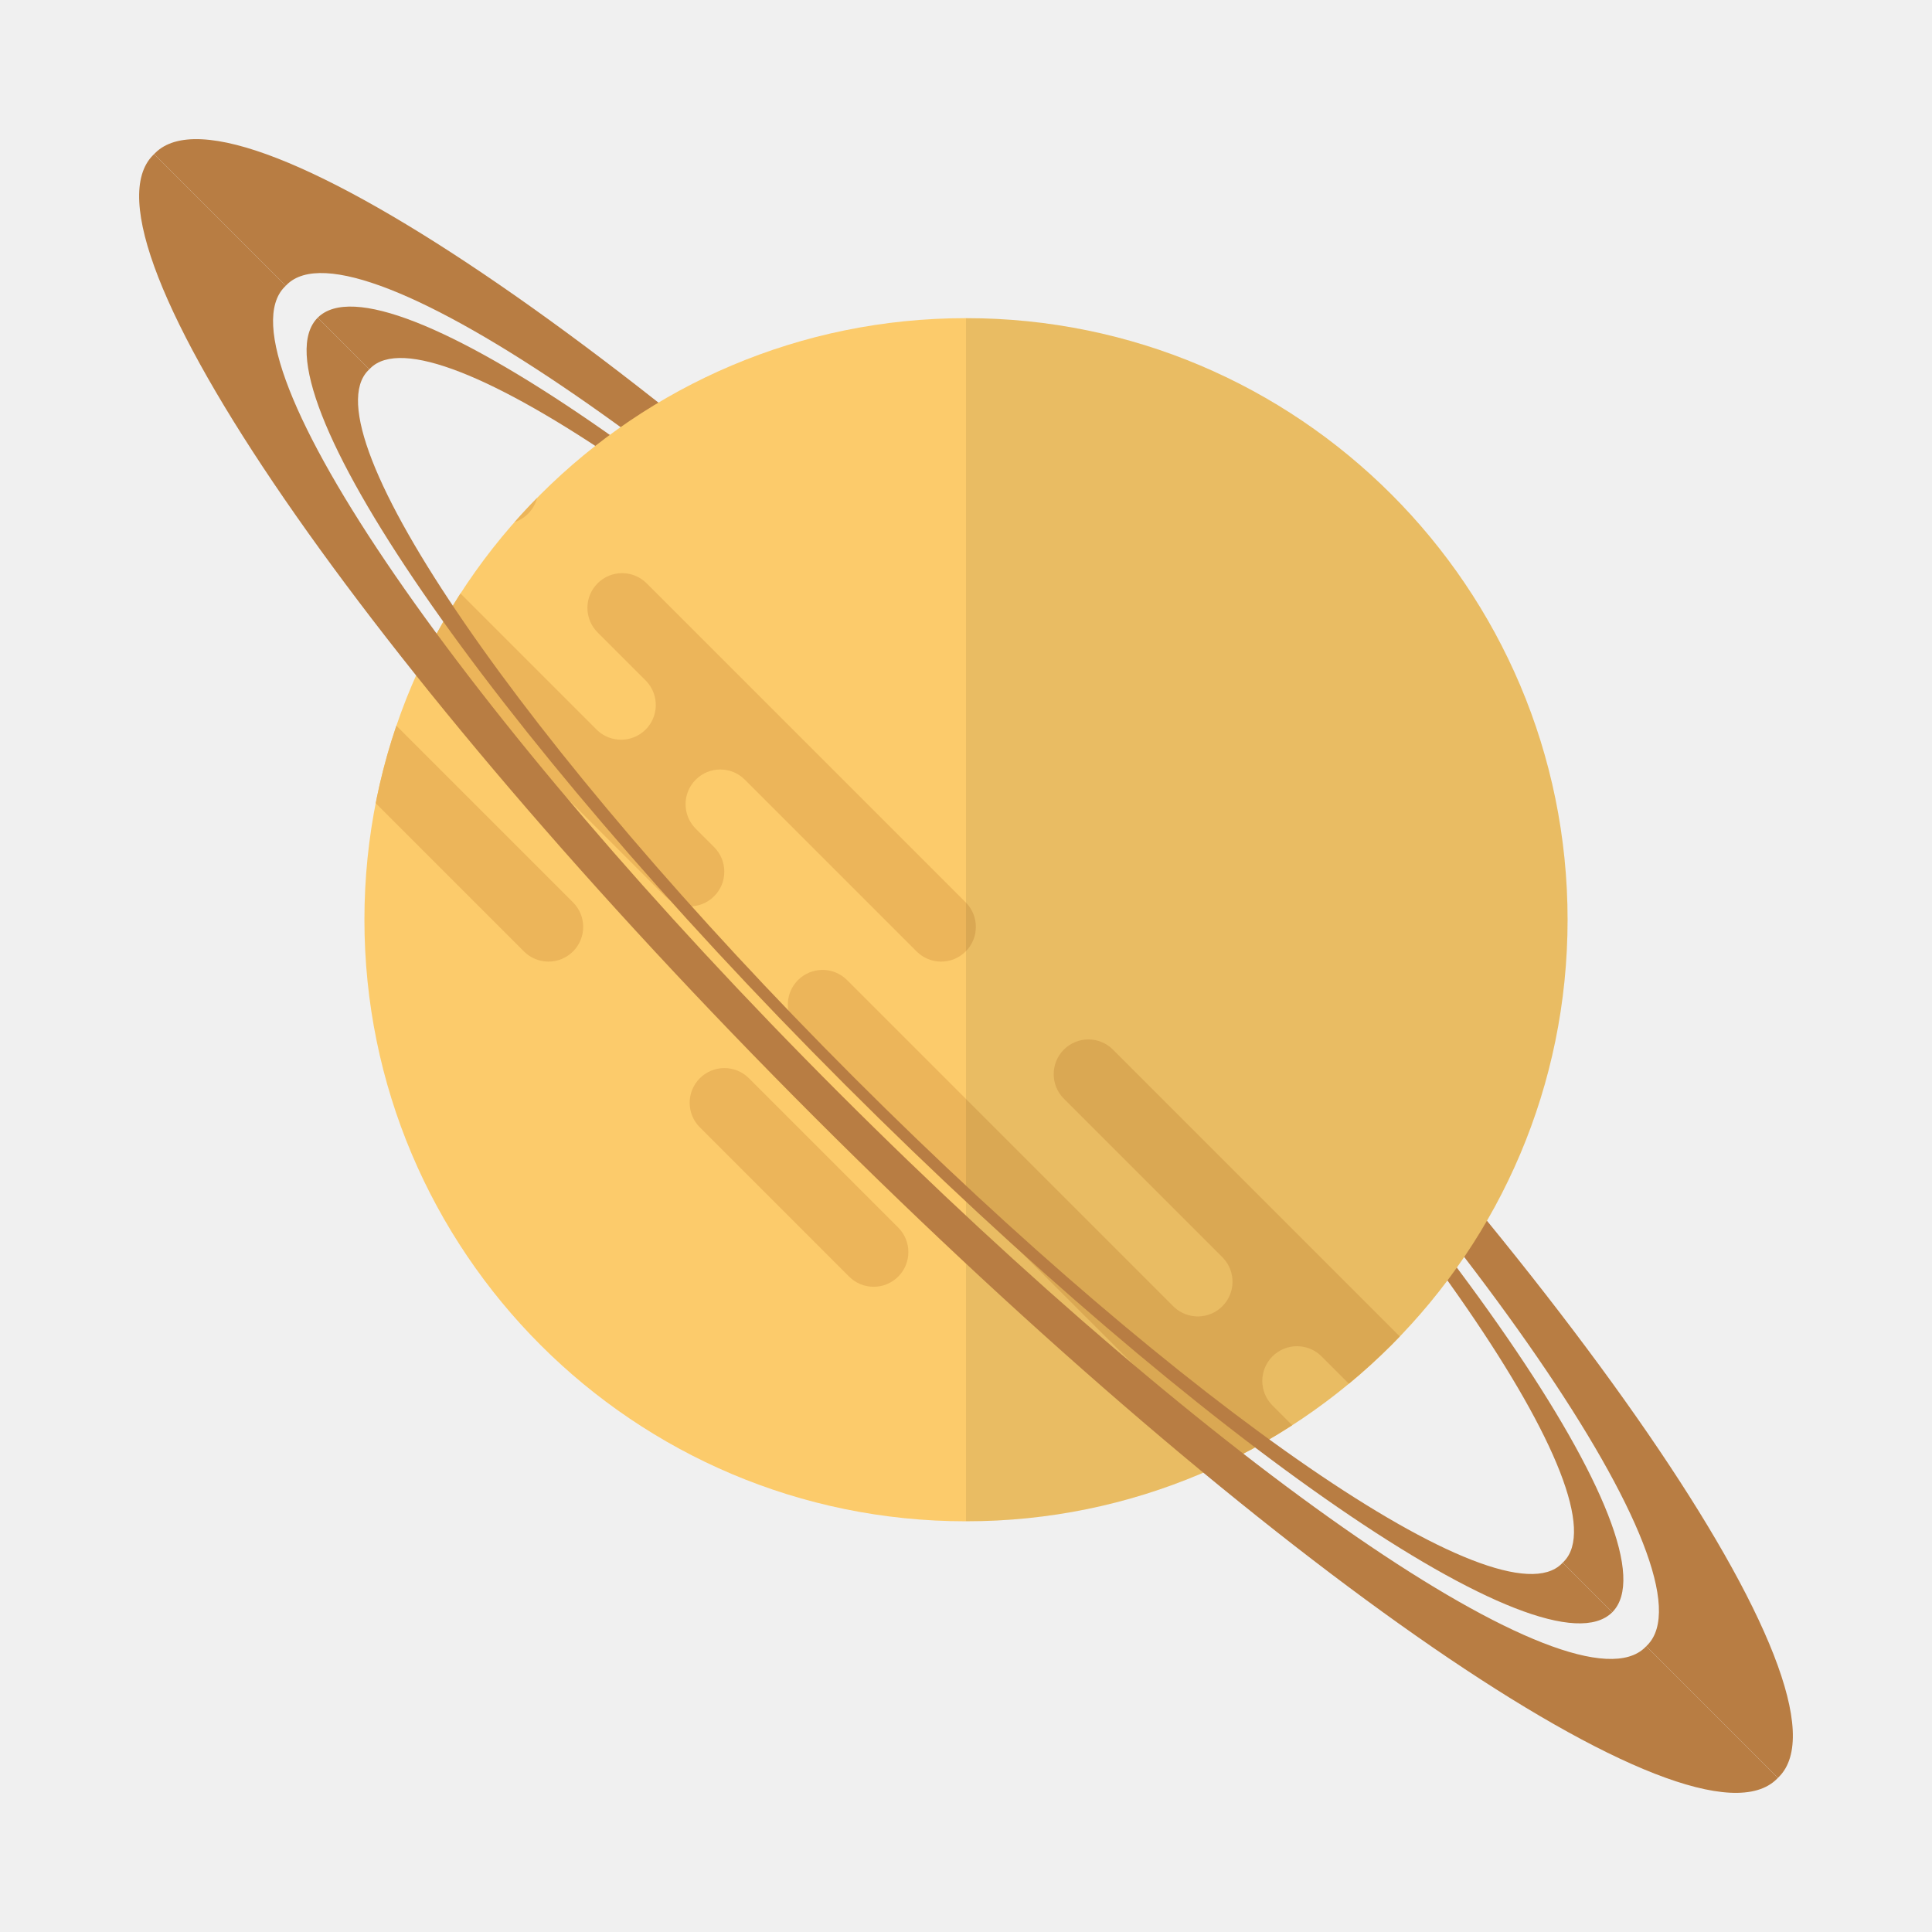
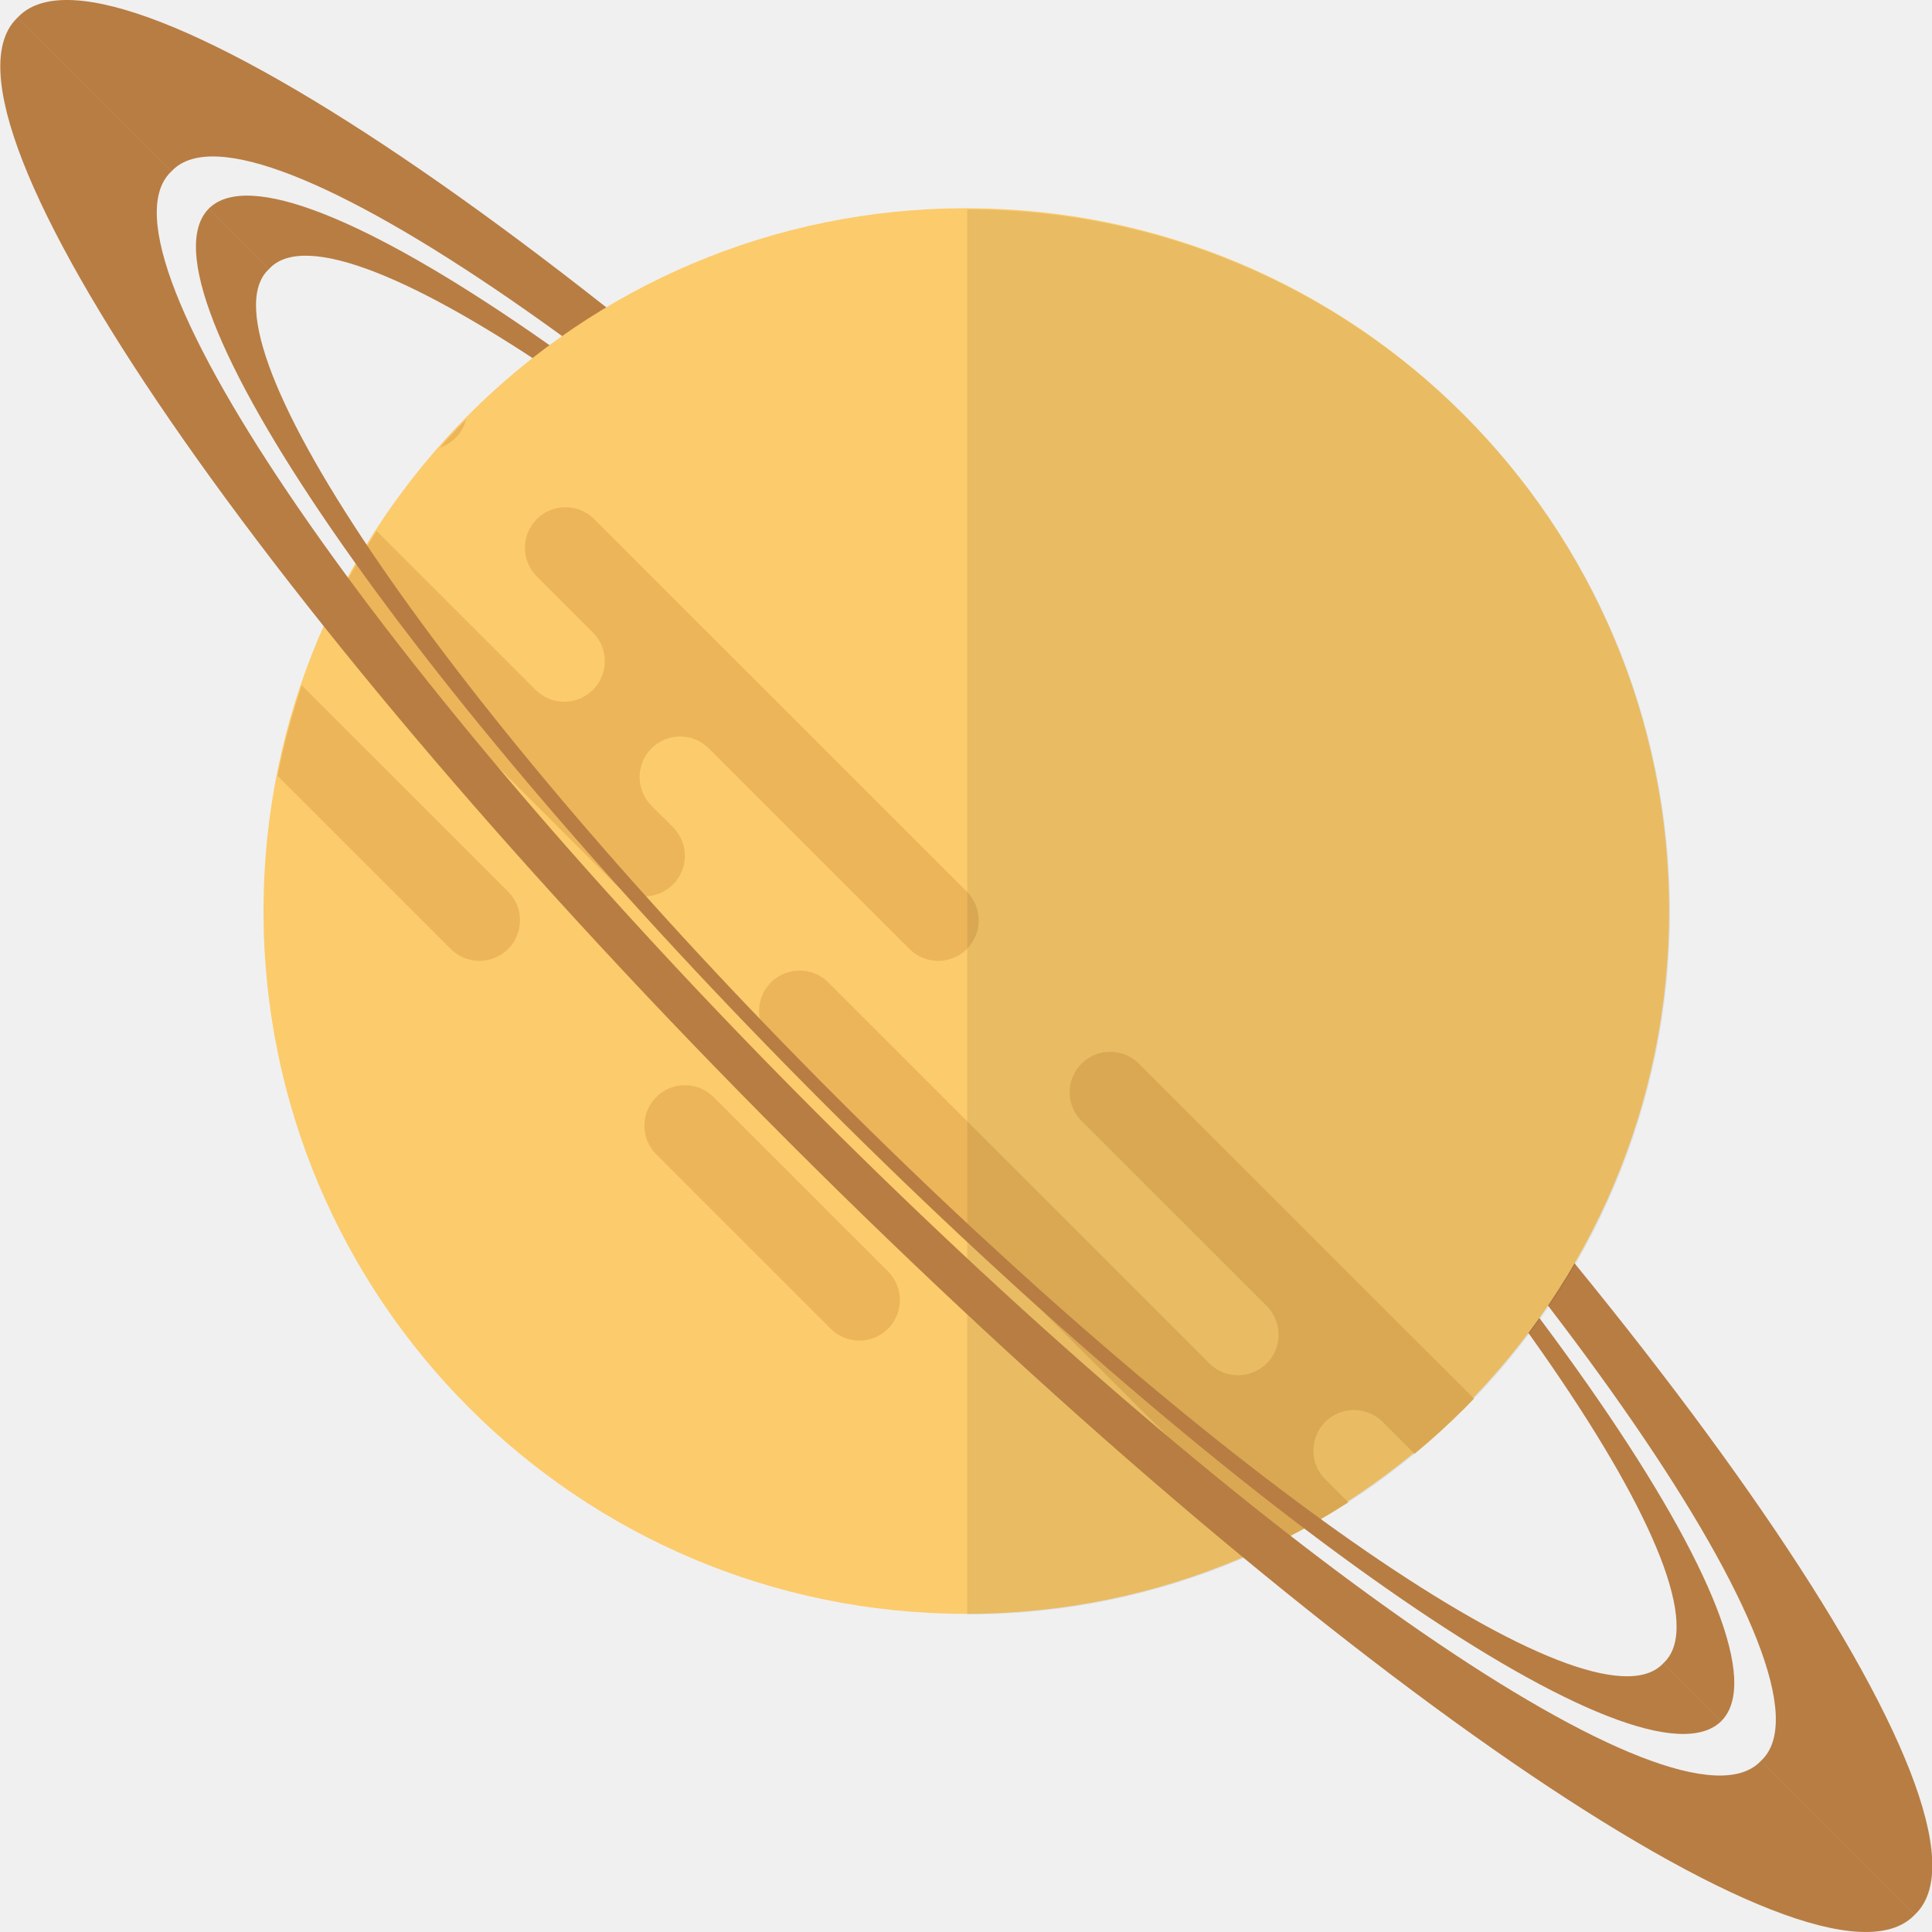
- <svg xmlns="http://www.w3.org/2000/svg" width="668" height="668" fill="none">
-   <path fill-rule="evenodd" clip-rule="evenodd" d="M53.285 53.283c.113-.12.228-.24.345-.357 28.705-28.705 177.658 73.709 332.696 228.747 155.038 155.038 257.452 303.991 228.747 332.696-.117.117-.236.232-.357.345l-45.524-45.524c.122-.112.242-.227.359-.344 24.049-24.049-61.757-148.848-191.653-278.745C248.001 160.205 123.202 74.399 99.153 98.448a11.74 11.74 0 00-.344.359L53.285 53.283zm56.563 56.563c22.886-22.886 141.637 58.759 265.238 182.36 123.601 123.601 205.246 242.352 182.36 265.238l-17.143-17.143c.123-.111.242-.226.36-.343 21.14-21.14-54.091-130.647-168.033-244.589-113.942-113.942-223.449-189.173-244.589-168.033-.117.118-.232.238-.343.36l-17.85-17.85z" fill="#B87D43" />
-   <circle cx="334" cy="318" r="208" fill="#FCCB6B" />
-   <mask id="a" maskUnits="userSpaceOnUse" x="126" y="110" width="416" height="416">
-     <circle cx="334" cy="318" r="208" fill="#fff" />
-   </mask>
-   <g mask="url(#a)">
-     <path fill-rule="evenodd" clip-rule="evenodd" d="M540.369 518.472c-4.686-4.687-12.284-4.687-16.97 0-4.687 4.686-4.687 12.284 0 16.97l110.308 110.309c4.687 4.686 12.285 4.686 16.971 0s4.686-12.284 0-16.971L540.369 518.472zM384.806 362.908c-4.687-4.686-12.285-4.686-16.971 0s-4.686 12.284 0 16.971l55.154 55.154-.007.007c4.337 4.708 4.222 12.042-.346 16.61-4.568 4.568-11.903 4.683-16.61.346l-.007.008-113.137-113.137c-4.687-4.687-12.284-4.687-16.971 0-4.686 4.686-4.686 12.284 0 16.97l181.727 181.727c4.686 4.686 12.284 4.686 16.97 0 4.687-4.687 4.687-12.285 0-16.971l-34.648-34.648c-4.686-4.687-4.686-12.285 0-16.971s12.284-4.686 16.971 0l21.213 21.213c4.686 4.687 12.284 4.687 16.97 0 4.687-4.686 4.687-12.284 0-16.97L384.806 362.908zm77.074 212.839c-4.686-4.686-12.284-4.686-16.97 0-4.687 4.687-4.687 12.285 0 16.971l51.619 51.619c4.686 4.686 12.284 4.686 16.97 0 4.686-4.687 4.686-12.285 0-16.971l-51.619-51.619zM258.941 372.808c-4.687-4.687-12.285-4.687-16.971 0-4.686 4.686-4.686 12.284 0 16.97l51.619 51.619c4.686 4.686 12.284 4.686 16.97 0 4.687-4.686 4.687-12.284 0-16.971l-51.618-51.618zM63.779 194.617c4.687-4.687 12.284-4.687 16.97 0l117.38 117.379c4.687 4.687 4.687 12.285 0 16.971-4.686 4.686-12.284 4.686-16.97 0l-117.38-117.38c-4.686-4.686-4.686-12.284 0-16.97zm193.747 74.953c-4.686-4.686-12.284-4.686-16.97 0-4.686 4.686-4.686 12.284 0 16.971l6.364 6.364c4.686 4.686 4.686 12.284 0 16.97-4.686 4.686-12.284 4.686-16.971 0L48.223 128.149c-4.687-4.687-4.687-12.285 0-16.971 4.686-4.686 12.284-4.686 16.97 0l141.422 141.421.007-.007c4.707 4.337 12.042 4.222 16.61-.346 4.568-4.568 4.683-11.902.346-16.61l.007-.007-16.97-16.971c-4.687-4.686-4.687-12.284 0-16.97 4.686-4.686 12.284-4.687 16.97 0l110.309 110.308c4.686 4.687 4.686 12.285 0 16.971s-12.284 4.686-16.971 0l-59.397-59.397zM55.294 50.367c4.686-4.686 12.284-4.686 16.97 0l110.309 110.309c4.686 4.686 4.686 12.284 0 16.97-4.686 4.686-12.284 4.686-16.97 0L55.293 67.338c-4.685-4.687-4.685-12.285 0-16.971z" fill="#ECB55A" />
+ <svg xmlns="http://www.w3.org/2000/svg" width="668" height="668" viewBox="0 0 668 668" fill="none">
+   <g clip-path="url(#clip0_4210_1193)">
+     <path fill-rule="evenodd" clip-rule="evenodd" d="M6.105 6.049C6.237 5.909 6.372 5.769 6.509 5.632C40.046 -27.905 214.076 91.75 395.215 272.89C576.354 454.029 696.01 628.058 662.472 661.596C662.336 661.733 662.197 661.867 662.055 661.999L608.867 608.811C609.01 608.68 609.15 608.546 609.287 608.409C637.384 580.311 537.133 434.502 385.368 282.736C233.603 130.972 87.793 30.72 59.696 58.818C59.559 58.955 59.425 59.095 59.294 59.237L6.105 6.049ZM72.191 72.135C98.93 45.396 237.673 140.786 382.083 285.196C526.492 429.605 621.882 568.349 595.144 595.087L575.114 575.058C575.258 574.929 575.397 574.794 575.535 574.658C600.234 549.959 512.338 422.016 379.213 288.891C246.089 155.767 118.146 67.87 93.447 92.569C93.31 92.707 93.176 92.847 93.046 92.99L72.191 72.135Z" fill="#B87D43" />
+     <path d="M334.105 557.999C468.311 557.999 577.105 449.204 577.105 314.999C577.105 180.794 468.311 71.999 334.105 71.999C199.9 71.999 91.106 180.794 91.106 314.999C91.106 449.204 199.9 557.999 334.105 557.999Z" fill="#FCCB6B" />
+     <mask id="mask0_4210_1193" style="mask-type:luminance" maskUnits="userSpaceOnUse" x="91" y="72" width="487" height="487">
+       <path d="M334.422 558.221C468.626 558.221 577.421 449.467 577.421 315.312C577.421 181.157 468.626 72.403 334.422 72.403C200.217 72.403 91.423 181.157 91.423 315.312C91.423 449.467 200.217 558.221 334.422 558.221Z" fill="white" />
+     </mask>
+     <g mask="url(#mask0_4210_1193)">
+       <path fill-rule="evenodd" clip-rule="evenodd" d="M575.515 549.429C570.041 543.955 561.164 543.955 555.69 549.429C550.214 554.901 550.214 563.775 555.69 569.247L684.559 698.069C690.034 703.542 698.911 703.542 704.385 698.069C709.86 692.597 709.86 683.724 704.385 678.25L575.515 549.429ZM393.777 367.756C388.301 362.284 379.425 362.284 373.95 367.756C368.476 373.229 368.476 382.102 373.95 387.576L438.385 451.986L438.376 451.994C443.443 457.493 443.309 466.057 437.972 471.392C432.635 476.727 424.066 476.861 418.567 471.796L418.559 471.806L286.385 339.681C280.91 334.207 272.034 334.207 266.559 339.681C261.084 345.153 261.084 354.026 266.559 359.499L478.864 571.725C484.338 577.198 493.215 577.198 498.689 571.725C504.165 566.252 504.165 557.378 498.689 551.906L458.211 511.443C452.737 505.969 452.737 497.096 458.211 491.624C463.686 486.151 472.562 486.151 478.038 491.624L502.82 516.397C508.295 521.87 517.171 521.87 522.645 516.397C528.121 510.924 528.121 502.051 522.645 496.579L393.777 367.756ZM483.819 616.317C478.345 610.844 469.468 610.844 463.994 616.317C458.518 621.79 458.518 630.663 463.994 636.136L524.299 696.418C529.773 701.891 538.65 701.891 544.124 696.418C549.599 690.944 549.599 682.071 544.124 676.599L483.819 616.317ZM246.733 379.318C241.258 373.844 232.381 373.844 226.907 379.318C221.432 384.79 221.432 393.664 226.907 399.136L287.211 459.418C292.686 464.891 301.562 464.891 307.037 459.418C312.512 453.946 312.512 445.073 307.037 439.599L246.733 379.318ZM18.733 171.221C24.208 165.747 33.084 165.747 38.558 171.221L175.689 308.3C181.165 313.773 181.165 322.647 175.689 328.119C170.214 333.591 161.338 333.591 155.863 328.119L18.733 191.039C13.258 185.566 13.258 176.693 18.733 171.221ZM245.08 258.753C239.606 253.281 230.729 253.281 225.255 258.753C219.78 264.226 219.78 273.099 225.255 278.573L232.69 286.005C238.164 291.477 238.164 300.35 232.69 305.823C227.215 311.295 218.339 311.295 212.863 305.823L0.559 93.597C-4.916 88.124 -4.916 79.251 0.559 73.778C6.034 68.306 14.91 68.306 20.385 73.778L185.603 238.934L185.611 238.926C191.11 243.991 199.679 243.856 205.016 238.522C210.352 233.187 210.487 224.622 205.42 219.124L205.428 219.116L185.603 199.297C180.127 193.824 180.127 184.951 185.603 179.479C191.077 174.006 199.954 174.005 205.428 179.479L334.298 308.3C339.773 313.773 339.773 322.647 334.298 328.119C328.824 333.591 319.947 333.591 314.472 328.119L245.08 258.753ZM8.82 2.761C14.294 -2.711 23.171 -2.711 28.645 2.761L157.515 131.583C162.99 137.056 162.99 145.929 157.515 151.402C152.041 156.874 143.164 156.874 137.69 151.402L8.819 22.58C3.345 17.107 3.347 8.234 8.82 2.761Z" fill="#ECB55A" />
+     </g>
+     <mask id="mask1_4210_1193" style="mask-type:luminance" maskUnits="userSpaceOnUse" x="91" y="72" width="487" height="487">
+       <path d="M334.422 558.221C468.626 558.221 577.421 449.467 577.421 315.312C577.421 181.157 468.626 72.403 334.422 72.403C200.217 72.403 91.423 181.157 91.423 315.312C91.423 449.467 200.217 558.221 334.422 558.221Z" fill="white" />
+     </mask>
+     <g mask="url(#mask1_4210_1193)">
+       <path opacity="0.078" d="M334.422 72.403H578.693V558.221H334.422V72.403Z" fill="black" />
+     </g>
+     <path fill-rule="evenodd" clip-rule="evenodd" d="M6.156 5.999C6.016 6.13 5.875 6.264 5.739 6.402C-27.799 39.939 91.857 213.969 272.996 395.108C454.136 576.248 628.166 695.903 661.704 662.366C661.84 662.229 661.975 662.09 662.105 661.949L608.918 608.761C608.788 608.903 608.653 609.043 608.517 609.18C580.418 637.279 434.609 537.027 282.843 385.261C131.078 233.495 30.826 87.687 58.925 59.588C59.061 59.451 59.202 59.317 59.344 59.186L6.156 5.999ZM72.24 72.084C45.501 98.823 140.893 237.566 285.303 381.976C429.713 526.386 568.456 621.777 595.195 595.037L575.166 575.008C575.035 575.152 574.902 575.292 574.765 575.428C550.066 600.127 422.123 512.231 288.998 379.106C155.874 245.982 67.977 118.038 92.676 93.339C92.813 93.203 92.953 93.07 93.097 92.939L72.24 72.084Z" fill="#B87D43" />
  </g>
-   <g>
-     <mask id="b" maskUnits="userSpaceOnUse" x="126" y="110" width="416" height="416">
-       <circle cx="334" cy="318" r="208" fill="#fff" />
-     </mask>
-     <g mask="url(#b)">
-       <path opacity=".078" fill="#000" d="M334 110h209.089v416H334z" />
-     </g>
-   </g>
-   <path fill-rule="evenodd" clip-rule="evenodd" d="M53.284 53.285c-.12.112-.24.227-.357.345-28.705 28.704 73.709 177.657 228.747 332.695C436.712 541.363 585.665 643.777 614.37 615.072c.117-.117.232-.236.344-.357l-45.523-45.524c-.112.122-.227.242-.344.359-24.05 24.05-148.848-61.756-278.745-191.653S74.399 123.202 98.449 99.152c.117-.117.237-.232.359-.344L53.284 53.285zm56.562 56.562c-22.886 22.886 58.76 141.637 182.361 265.238s242.352 205.247 265.238 182.36l-17.143-17.143c-.112.123-.226.243-.343.36-21.14 21.14-130.647-54.091-244.589-168.033C181.428 258.687 106.197 149.18 127.337 128.04c.117-.117.237-.231.36-.343l-17.851-17.85z" fill="#B87D43" />
+   <defs>
+     <clipPath id="clip0_4210_1193">
+       <rect width="668" height="668" fill="white" />
+     </clipPath>
+   </defs>
</svg>
